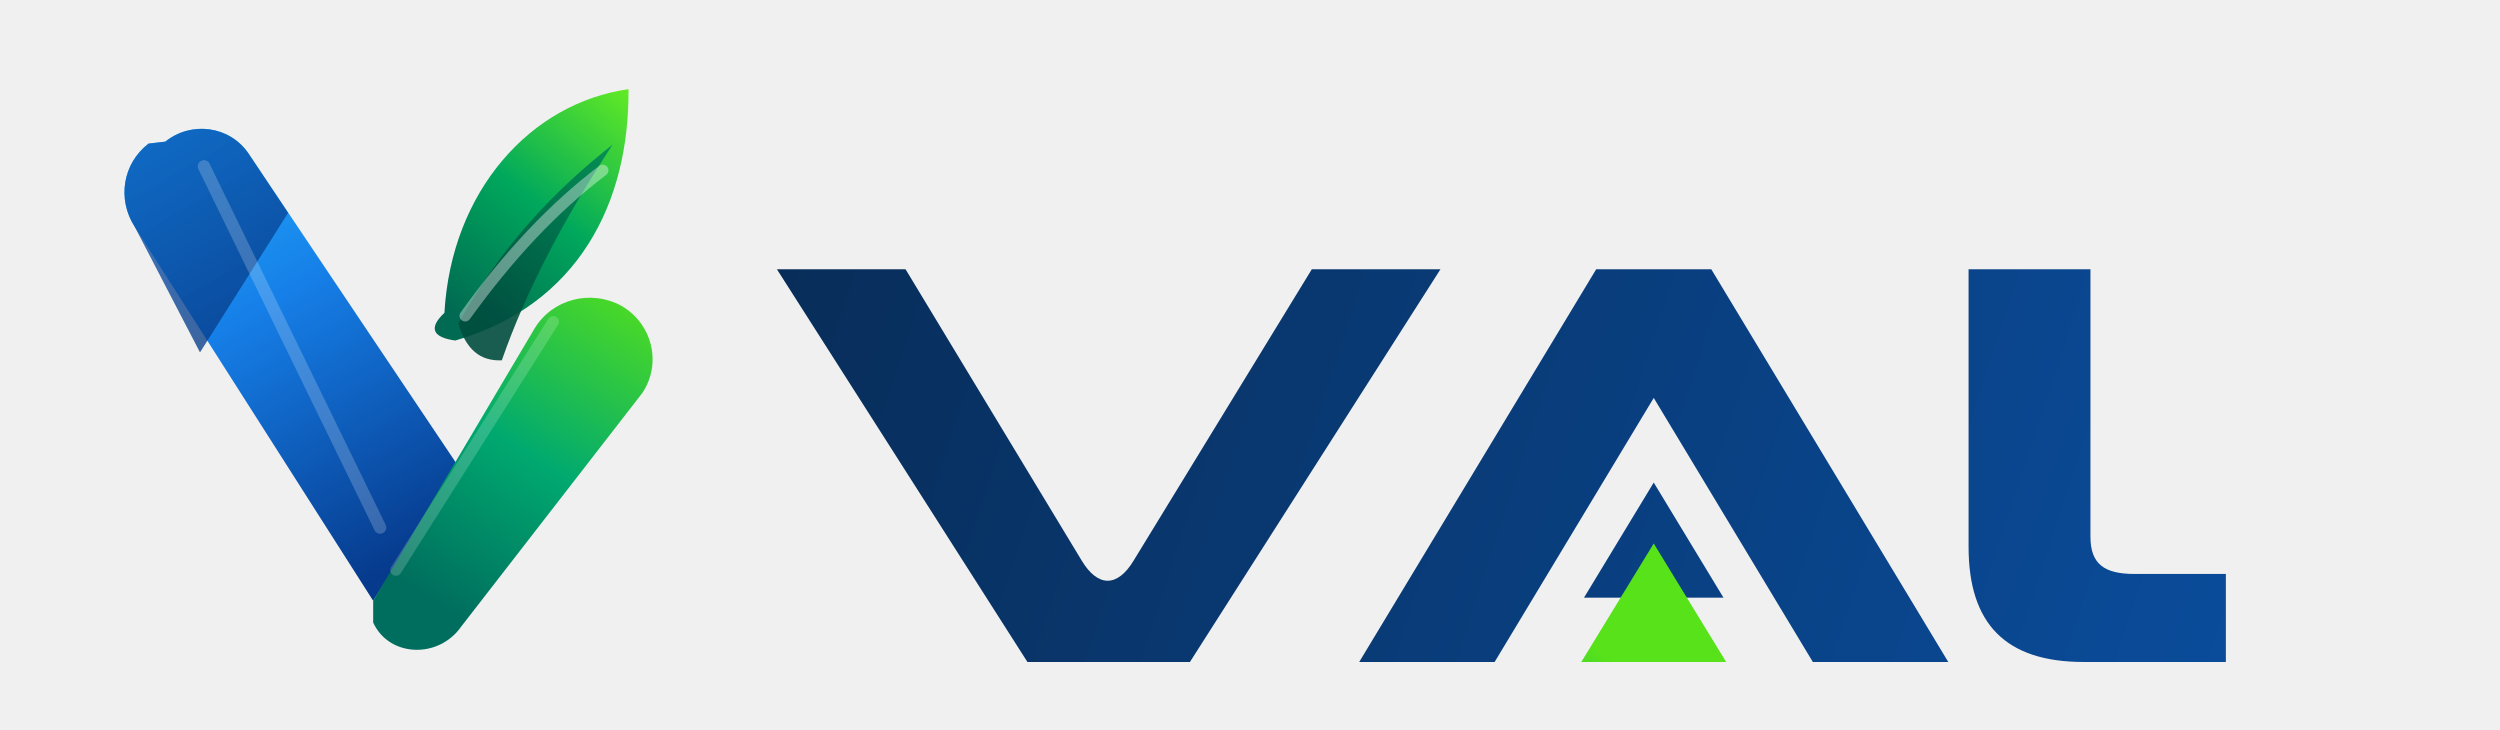
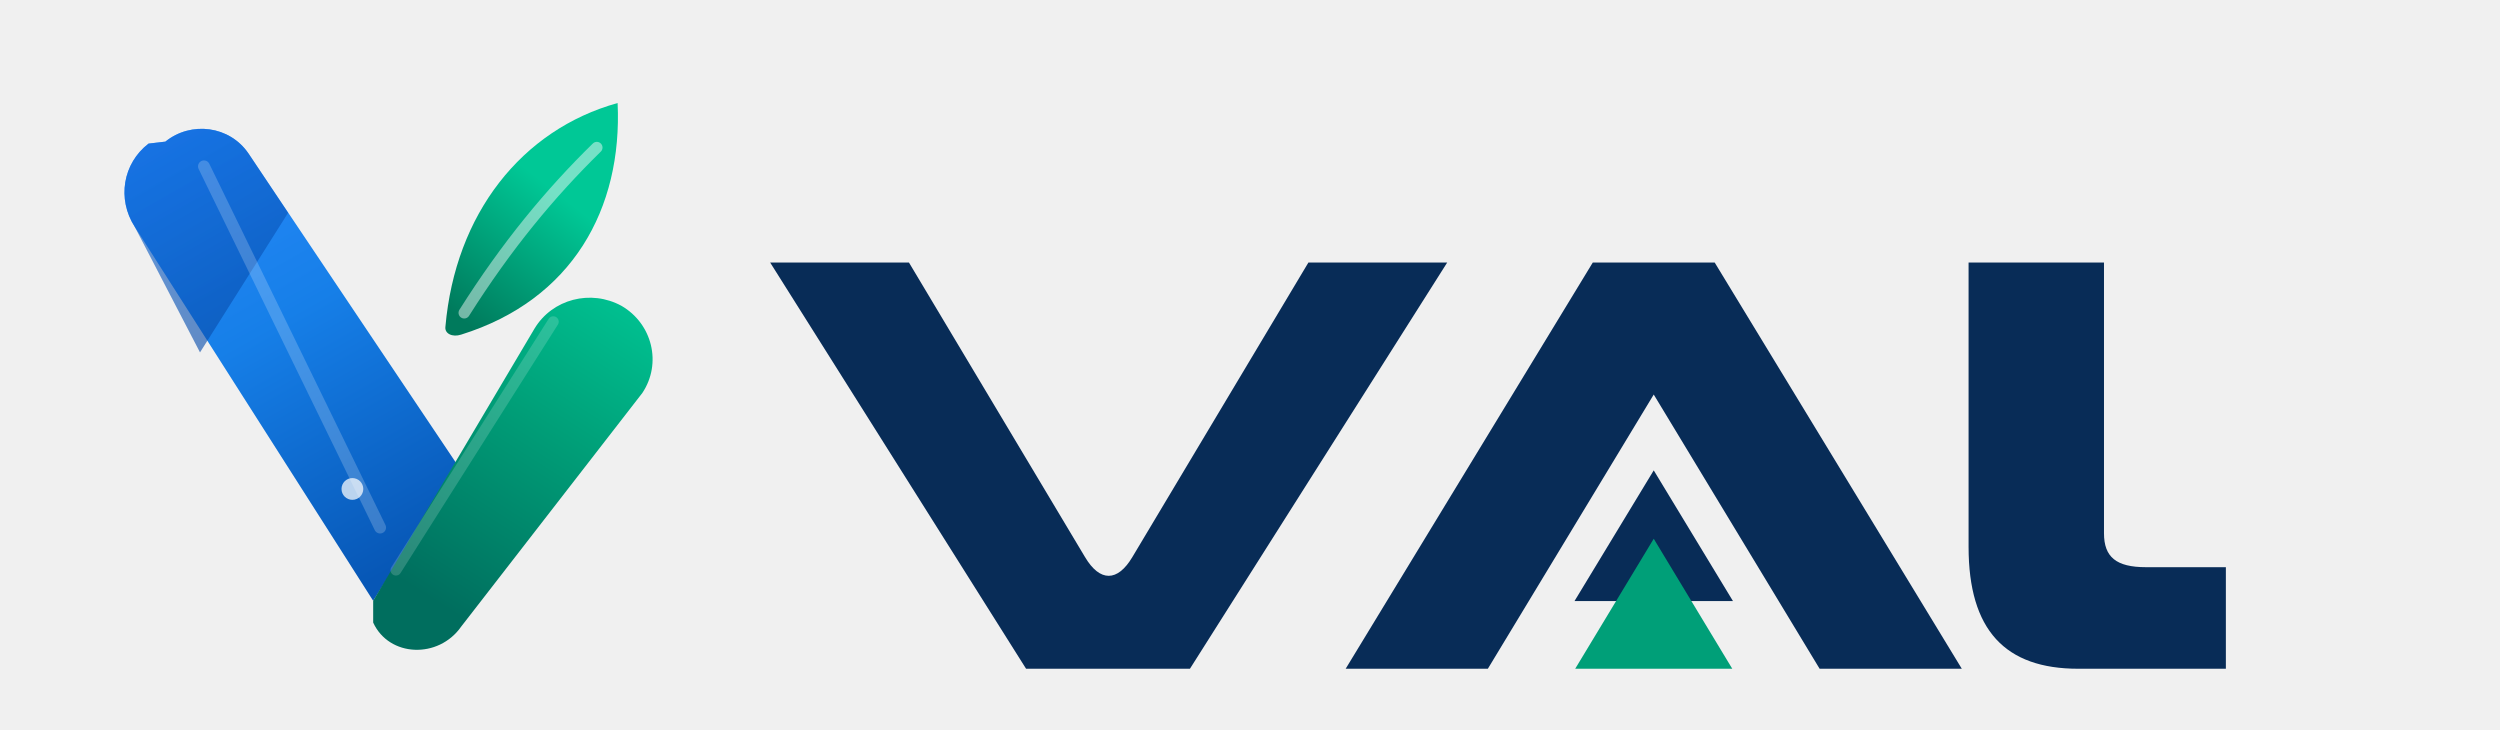
<svg xmlns="http://www.w3.org/2000/svg" width="720" height="210" viewBox="0 0 720 210" fill="none">
  <defs>
    <linearGradient id="blue" x1="10" y1="7" x2="36" y2="53" gradientUnits="userSpaceOnUse">
-       <stop stop-color="#24B8FF" />
-       <stop offset=".44" stop-color="#167FE8" />
-       <stop offset="1" stop-color="#063A8C" />
+       <stop stop-color="#2D8CFF" />
+       <stop offset=".48" stop-color="#167FE8" />
+       <stop offset="1" stop-color="#0757B6" />
    </linearGradient>
    <linearGradient id="blueFold" x1="11" y1="8" x2="30" y2="41" gradientUnits="userSpaceOnUse">
-       <stop stop-color="#0B57B7" />
-       <stop offset="1" stop-color="#042B69" />
+       <stop stop-color="#0B67D8" />
+       <stop offset="1" stop-color="#063A8C" />
    </linearGradient>
    <linearGradient id="green" x1="31" y1="51" x2="52" y2="18" gradientUnits="userSpaceOnUse">
      <stop stop-color="#006E5E" />
-       <stop offset=".45" stop-color="#00A96F" />
-       <stop offset="1" stop-color="#58E21A" />
+       <stop offset=".54" stop-color="#009F78" />
+       <stop offset="1" stop-color="#00C896" />
    </linearGradient>
    <linearGradient id="leaf" x1="41" y1="27" x2="59" y2="4" gradientUnits="userSpaceOnUse">
-       <stop stop-color="#006A52" />
-       <stop offset=".48" stop-color="#00A85C" />
-       <stop offset="1" stop-color="#65ED22" />
-     </linearGradient>
-     <linearGradient id="leafShade" x1="43" y1="25" x2="57" y2="9" gradientUnits="userSpaceOnUse">
-       <stop stop-color="#004D3E" />
-       <stop offset="1" stop-color="#008B57" />
+       <stop stop-color="#007A5C" />
+       <stop offset=".55" stop-color="#00C896" />
+       <stop offset="1" stop-color="#00C896" />
    </linearGradient>
    <linearGradient id="word" x1="0" y1="0" x2="220" y2="72" gradientUnits="userSpaceOnUse">
      <stop stop-color="#082C57" />
-       <stop offset="1" stop-color="#0A4C9B" />
+       <stop offset="1" stop-color="#082C57" />
    </linearGradient>
  </defs>
  <g transform="translate(12 12) scale(2.85)">
    <path d="M12.5 10.1c2.6-2.1 6.5-1.6 8.4 1.2l21.2 31.6-8.6 13.6L9.4 18.7c-1.8-2.8-1.2-6.4 1.4-8.4l1.7-.2Z" fill="url(#blue)" />
-     <path d="M12.5 10.1c2.6-2.1 6.5-1.6 8.4 1.2l4 6-8.9 14.1-6.6-12.7c-1.8-2.8-1.2-6.4 1.4-8.4l1.7-.2Z" fill="url(#blueFold)" fill-opacity=".78" />
+     <path d="M12.5 10.1c2.6-2.1 6.5-1.6 8.4 1.2l4 6-8.9 14.1-6.6-12.7c-1.8-2.8-1.2-6.4 1.4-8.4l1.7-.2Z" fill="url(#blueFold)" fill-opacity=".62" />
    <path d="M33.5 56.5 49.8 29c1.8-3 5.7-4 8.8-2.3 3.1 1.8 4.1 5.8 2.1 8.8L42.4 59.1c-2.3 3.3-7.3 3.1-8.9-.4v-2.2Z" fill="url(#green)" />
-     <path d="M40.7 27.4C41.4 15.1 49.4 6.2 59.3 4.8c.1 11.5-5.1 21.8-17.5 25.4-2.2-.3-2.8-1.2-1.1-2.8Z" fill="url(#leaf)" />
-     <path d="M42.1 28.5c4.2-7.6 9.5-13.3 15.6-18.1-5 7.6-8.8 14.9-11.2 21.8-2.2.1-3.6-1.1-4.4-3.7Z" fill="url(#leafShade)" fill-opacity=".9" />
-     <path d="M42.8 27.7c4.4-6.1 8.9-10.9 13.9-14.7" stroke="#fff" stroke-opacity=".38" stroke-width="1.15" stroke-linecap="round" />
-     <path d="M16.4 12.6 34.2 49.1" stroke="#fff" stroke-opacity=".2" stroke-width="1.25" stroke-linecap="round" />
-     <path d="M35.8 53.4 51.7 28.3" stroke="#fff" stroke-opacity=".18" stroke-width="1.15" stroke-linecap="round" />
+     <path d="M40.8 28.8C41.8 17.4 48.5 8.9 58.2 6.2c.5 10.7-4.6 19.9-15.8 23.4-.9.3-1.7-.1-1.6-.8Z" fill="url(#leaf)" />
+     <path d="M42.7 27.4c4.3-6.8 8.7-12.1 13.4-16.7" stroke="#fff" stroke-opacity=".46" stroke-width="1.15" stroke-linecap="round" />
+     <path d="M16.4 12.6 34.2 49.1" stroke="#fff" stroke-opacity=".2" stroke-width="1.2" stroke-linecap="round" />
+     <path d="M35.8 53.4 51.7 28.3" stroke="#fff" stroke-opacity=".17" stroke-width="1.1" stroke-linecap="round" />
+     <circle cx="31.4" cy="45.2" r="1.1" fill="#fff" fill-opacity=".72" />
  </g>
  <g transform="translate(214 60) scale(1.95)">
-     <path d="M5 9h19l26 43c2.4 4 5.3 4 7.7 0L84 9h19L66 67H42L5 9Z" fill="url(#word)" />
-     <path fill-rule="evenodd" clip-rule="evenodd" d="M91 67 126 9h17l35 58h-20l-23.5-39-23.5 39H91Zm33.2-9.5h20.6l-10.3-17-10.3 17Z" fill="url(#word)" />
-     <path d="m134.5 49.5 10.7 17.5h-21.4l10.7-17.5Z" fill="url(#green)" />
-     <path d="M181 9h18v39.5c0 4 2 5.5 6.5 5.5H219v13h-21c-11.5 0-17-5.6-17-17V9Z" fill="url(#word)" />
+     <path d="M4 8h20.5l26 43.5c2.2 3.7 4.8 3.7 7 0L83.5 8H104L66 68H41.8L4 8Z" fill="url(#word)" />
+     <path fill-rule="evenodd" clip-rule="evenodd" d="M89 68 125.5 8h18L180 68h-21l-24.5-40.5L110 68H89Zm33.8-10h23.4l-11.7-19.3L122.8 58Z" fill="url(#word)" />
+     <path d="m134.5 48.8 11.6 19.2h-23.2l11.6-19.2Z" fill="#009F78" />
+     <path d="M181 8h20v40c0 3.5 1.8 5 6.2 5H219v15h-21.8C186.4 68 181 62.3 181 50V8Z" fill="url(#word)" />
  </g>
</svg>
